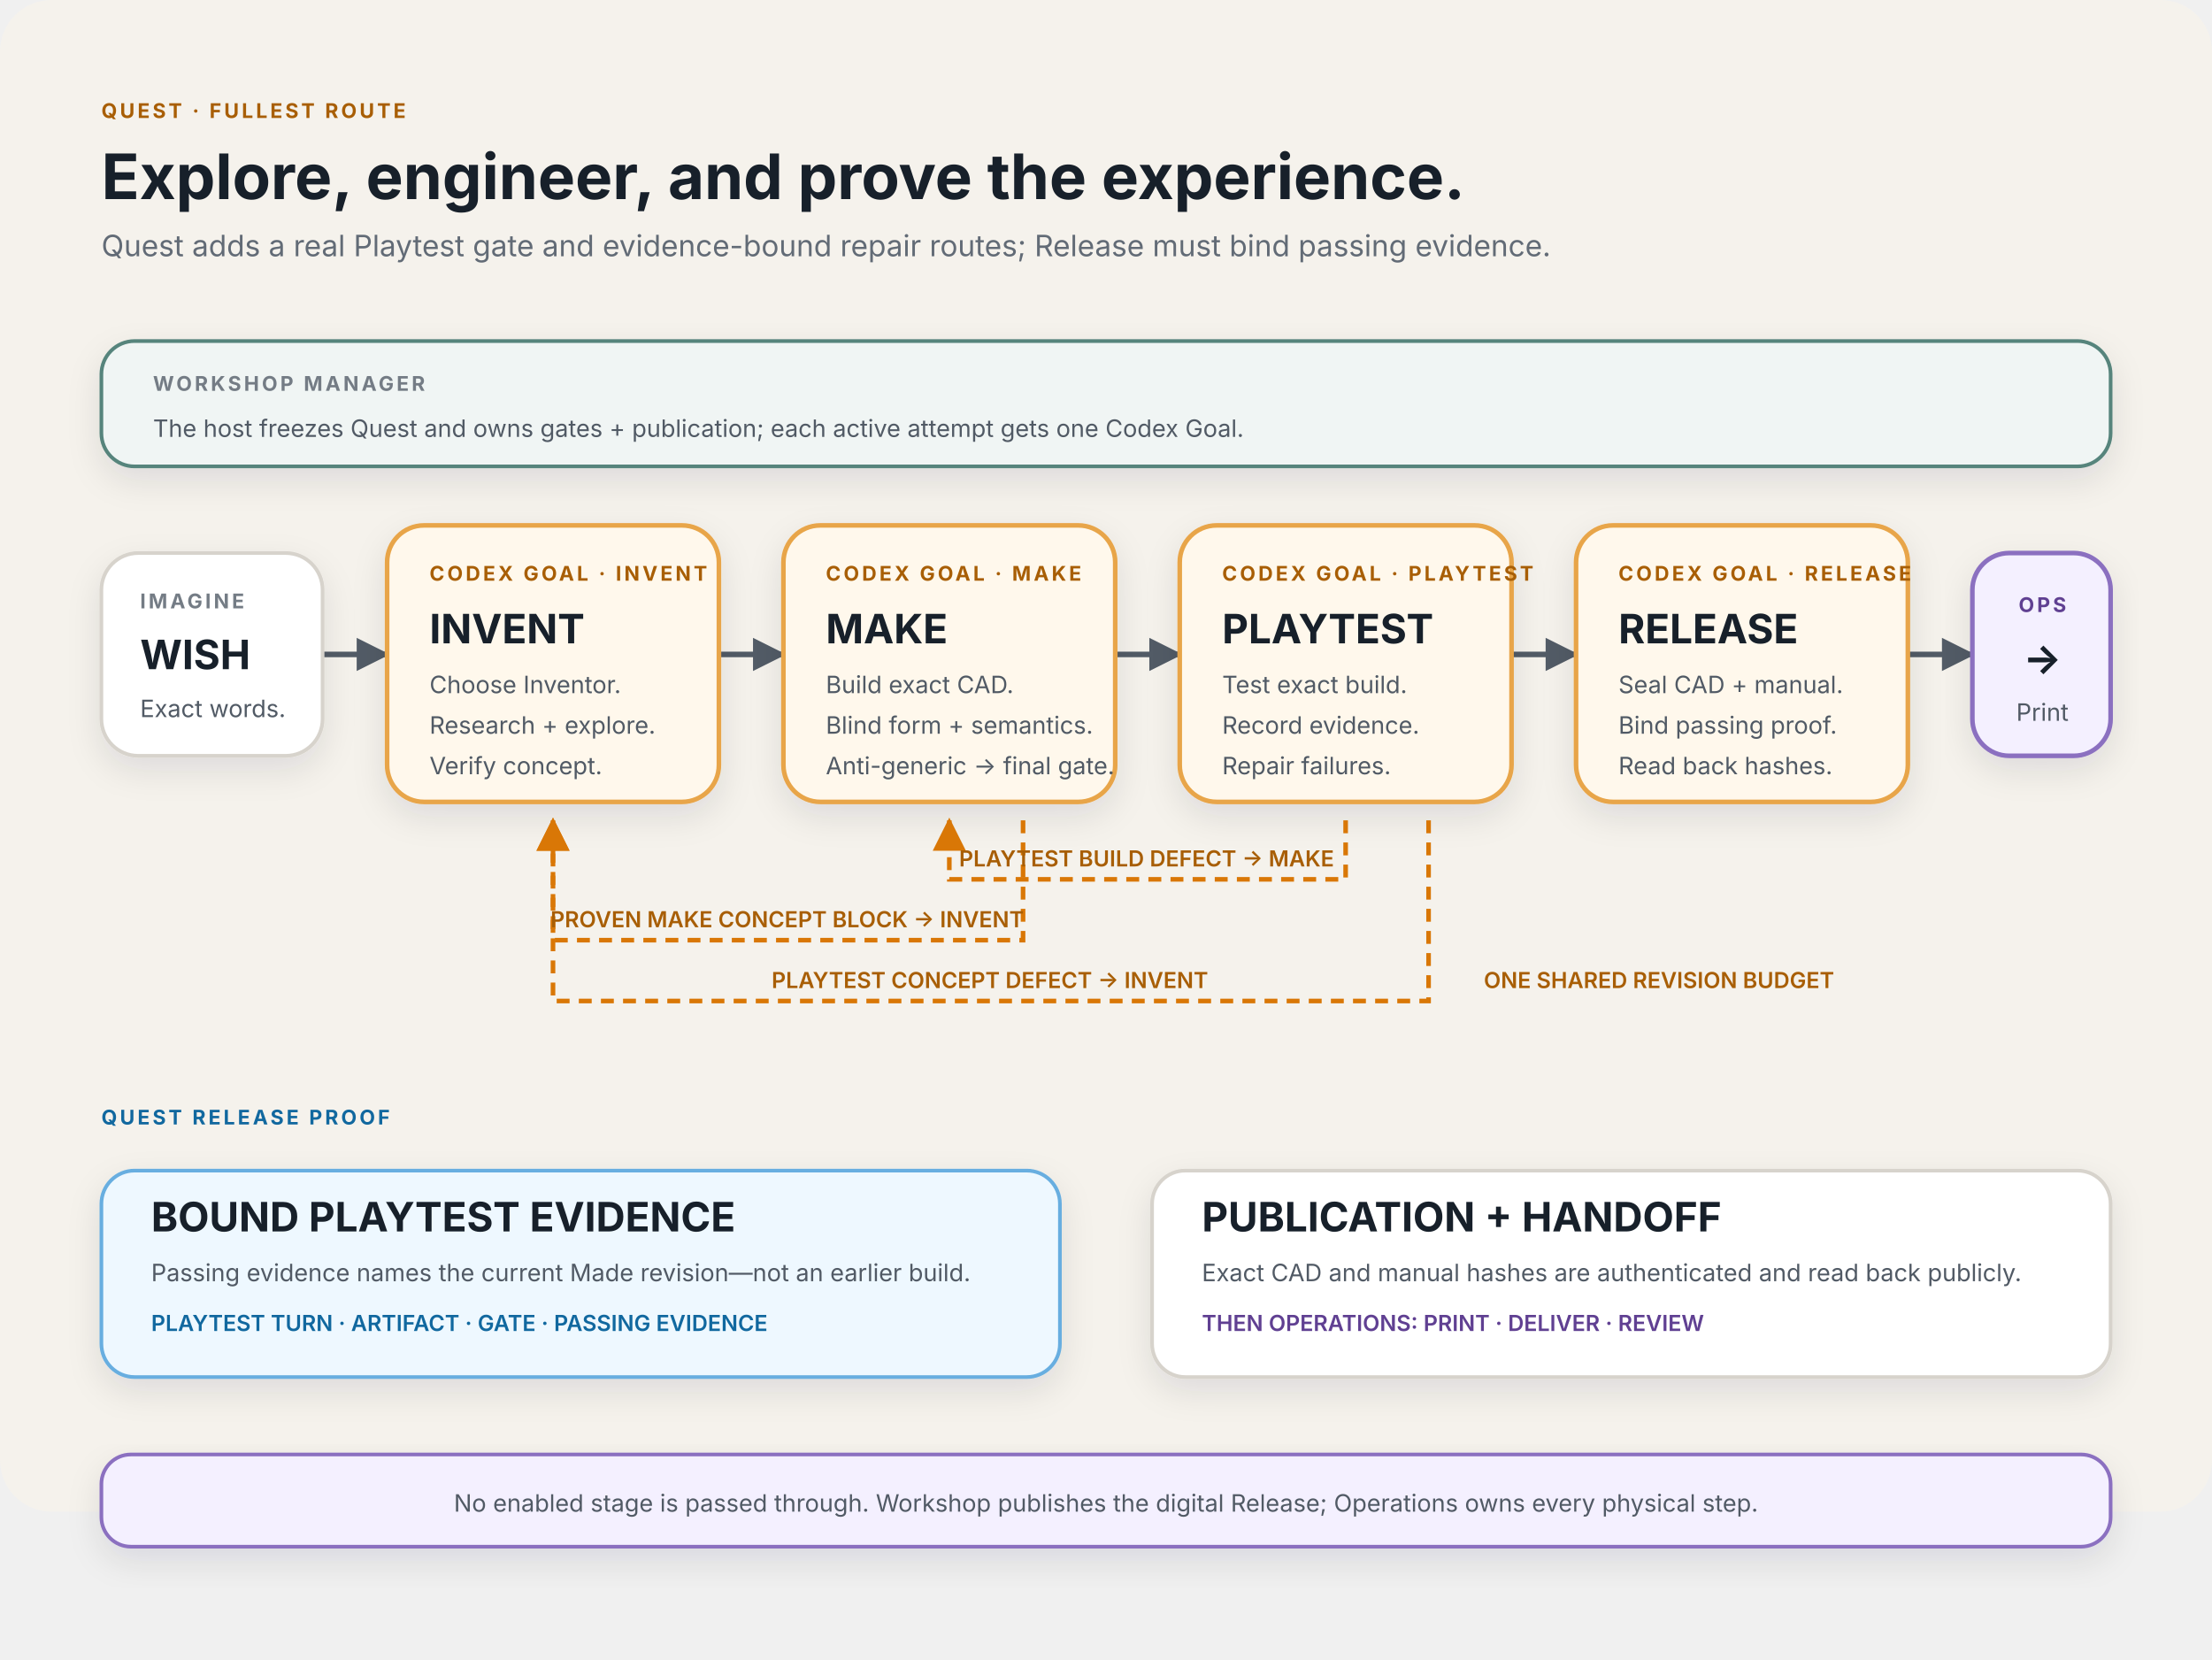
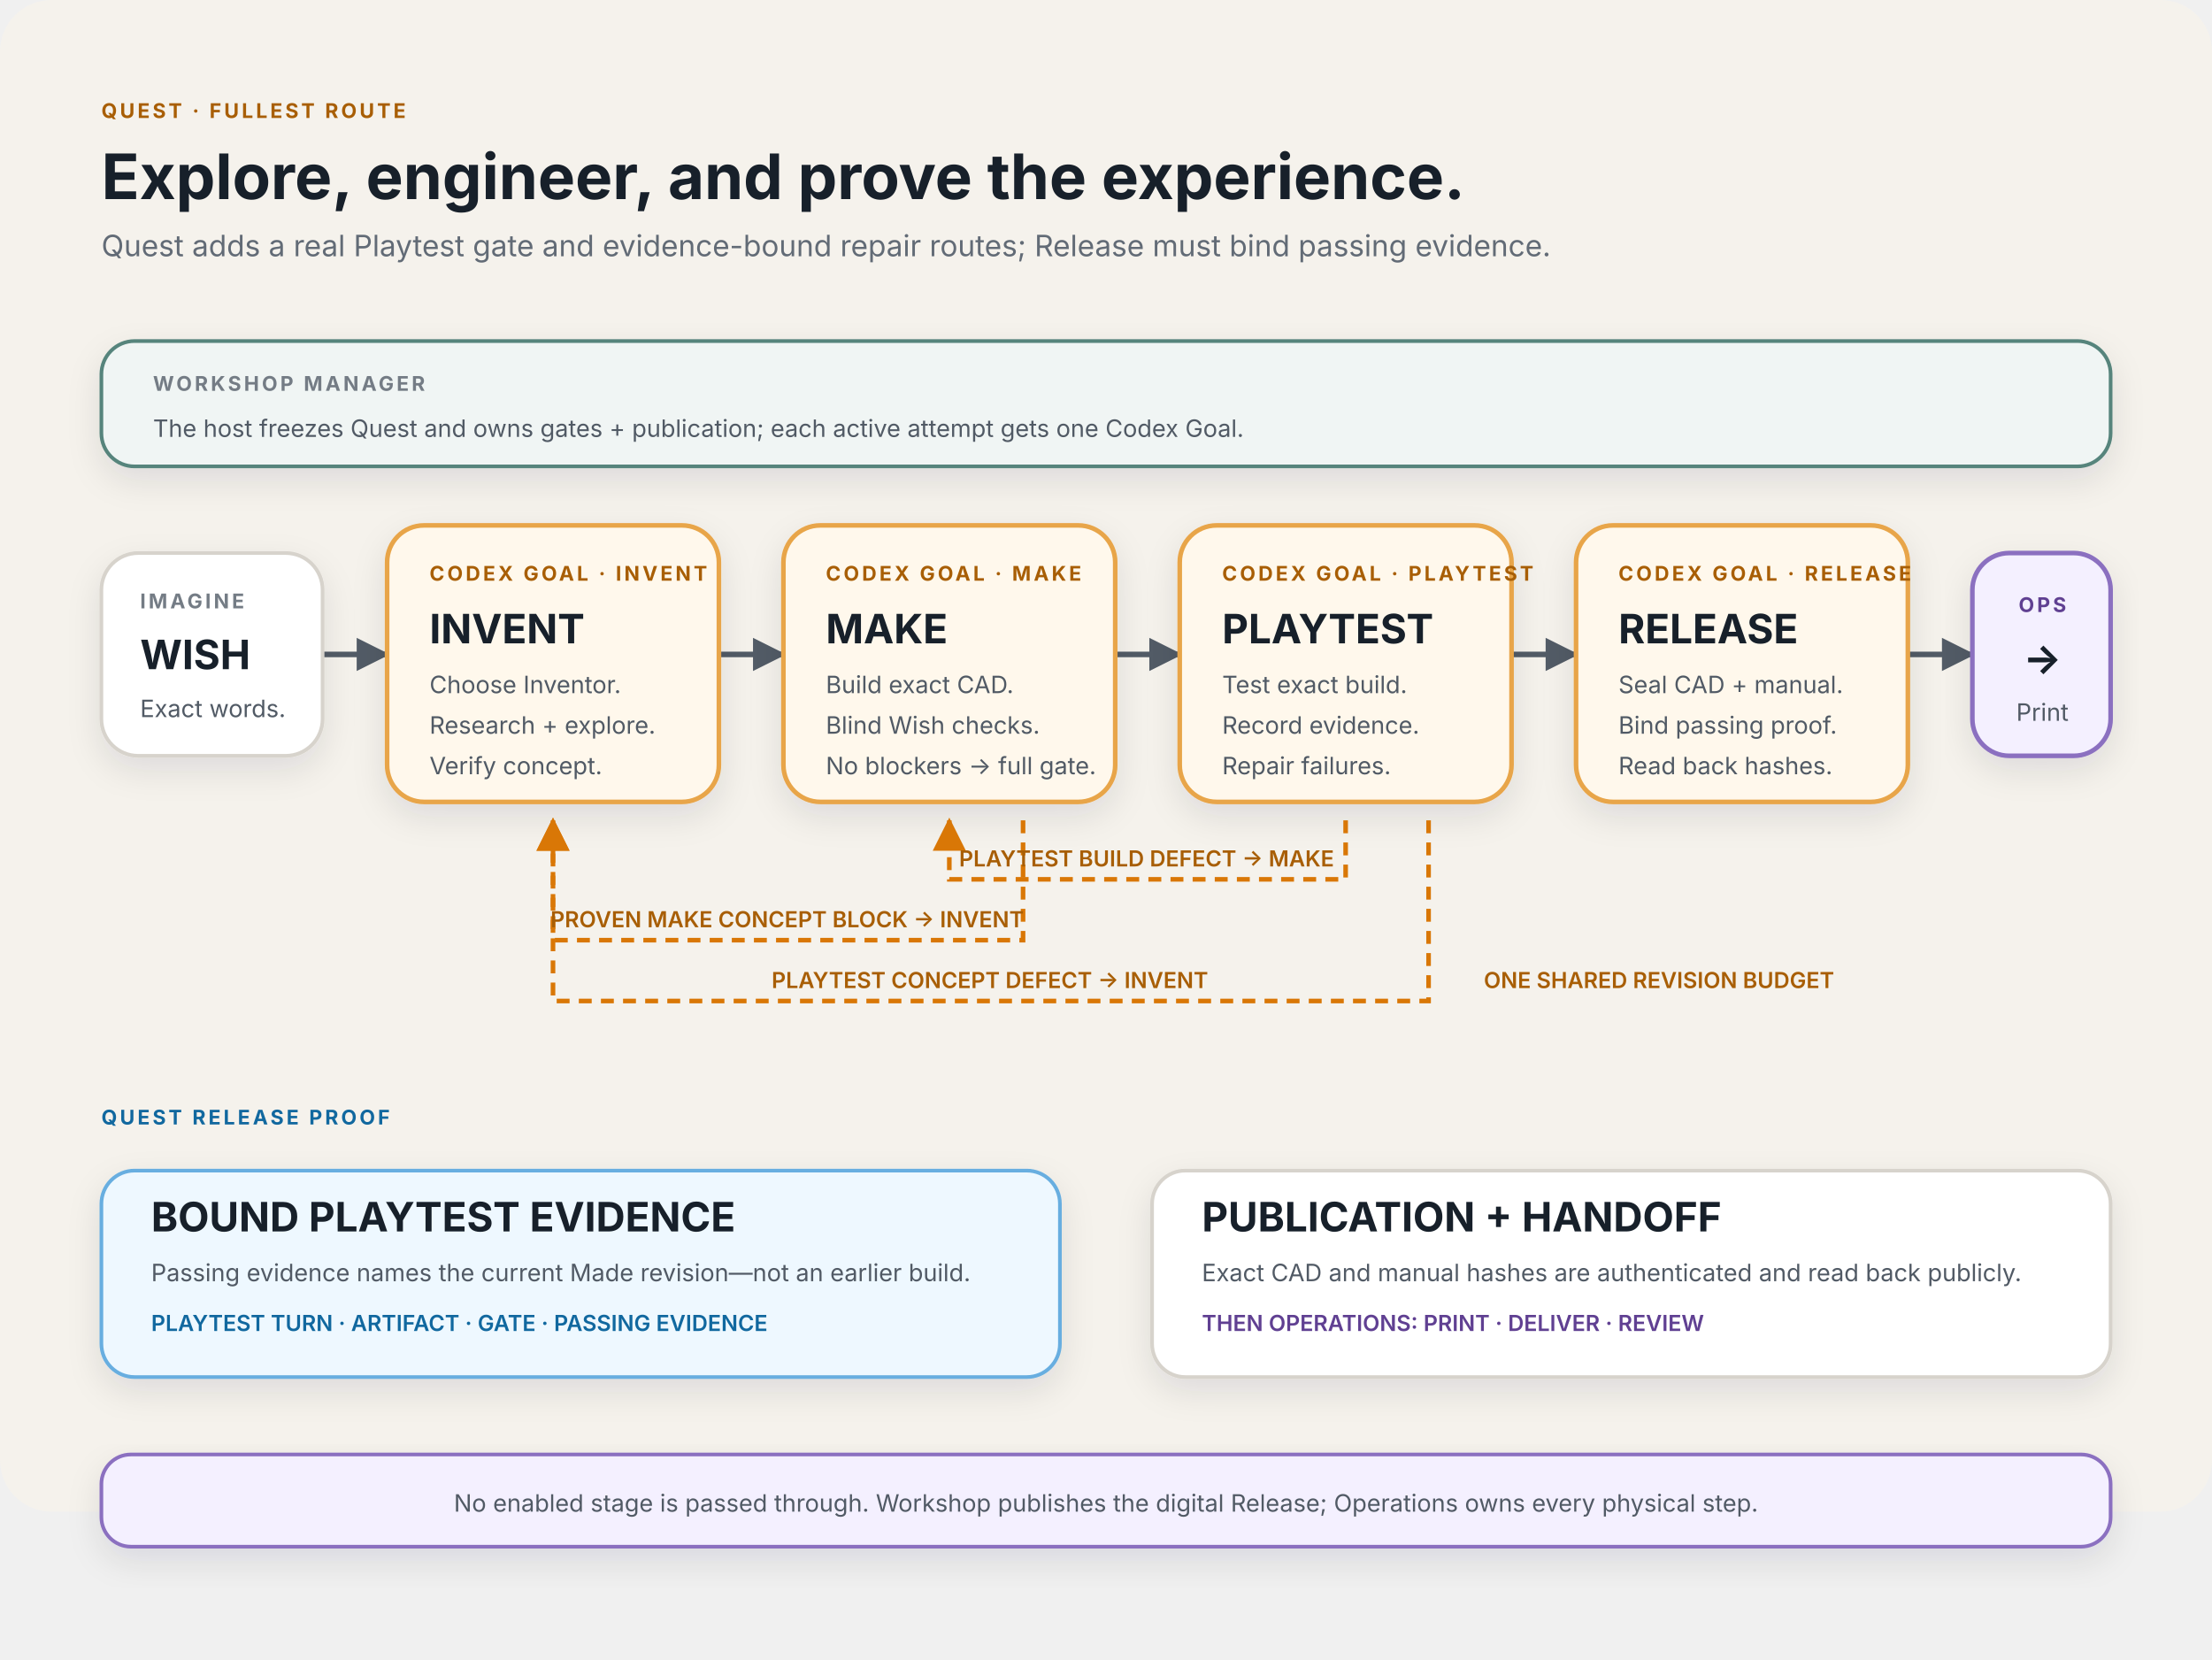
<svg xmlns="http://www.w3.org/2000/svg" viewBox="0 0 1200 900" role="img" aria-labelledby="title description">
  <defs>
    <filter id="shadow" x="-20%" y="-25%" width="140%" height="170%">
      <feDropShadow dx="0" dy="7" stdDeviation="9" flood-color="#17202a" flood-opacity="0.10" />
    </filter>
    <marker id="arrow" viewBox="0 0 12 12" markerWidth="18" markerHeight="18" refX="11" refY="6" orient="auto" markerUnits="userSpaceOnUse" overflow="visible">
      <polygon points="0,0 12,6 0,12" fill="#525b66" />
    </marker>
    <marker id="arrow-repair" viewBox="0 0 12 12" markerWidth="18" markerHeight="18" refX="11" refY="6" orient="auto" markerUnits="userSpaceOnUse" overflow="visible">
      <polygon points="0,0 12,6 0,12" fill="#d97706" />
    </marker>
    <style>
      .title { font: 700 34px -apple-system, BlinkMacSystemFont, "Segoe UI", sans-serif; fill: #17202a; }
      .subtitle { font: 400 16px -apple-system, BlinkMacSystemFont, "Segoe UI", sans-serif; fill: #626b76; }
      .eyebrow { font: 700 11px -apple-system, BlinkMacSystemFont, "Segoe UI", sans-serif; letter-spacing: 1.5px; fill: #747c85; }
      .heading { font: 700 22px -apple-system, BlinkMacSystemFont, "Segoe UI", sans-serif; fill: #17202a; }
      .body { font: 400 13px -apple-system, BlinkMacSystemFont, "Segoe UI", sans-serif; fill: #515a65; }
      .small { font: 600 12px -apple-system, BlinkMacSystemFont, "Segoe UI", sans-serif; fill: #626b76; }
      .route { fill: none; stroke: #525b66; stroke-width: 3; marker-end: url(#arrow); }
      .repair { fill: none; stroke: #d97706; stroke-width: 2.5; stroke-dasharray: 7 5; marker-end: url(#arrow-repair); }
      .node { fill: #ffffff; stroke: #d7d3cc; stroke-width: 2; }
      .manager { fill: #f0f5f4; stroke: #56847c; stroke-width: 2; }
      .active { fill: #fff8ec; stroke: #e8a548; stroke-width: 2.5; }
      .proof { fill: #eef8ff; stroke: #67aee0; stroke-width: 2; }
      .ops { fill: #f4f0ff; stroke: #8b6fc0; stroke-width: 2.5; }
      .orange { fill: #a85e05; }
      .blue { fill: #11689f; }
      .purple { fill: #604092; }
    </style>
  </defs>
  <rect width="1200" height="820" rx="28" fill="#f5f2ec" />
  <text x="55" y="64" class="eyebrow orange">QUEST · FULLEST ROUTE</text>
  <text x="55" y="108" class="title">Explore, engineer, and prove the experience.</text>
  <text x="55" y="139" class="subtitle">Quest adds a real Playtest gate and evidence-bound repair routes; Release must bind passing evidence.</text>
  <g filter="url(#shadow)">
    <rect x="55" y="185" width="1090" height="68" rx="18" class="manager" />
  </g>
  <text x="83" y="212" class="eyebrow" fill="#376b61">WORKSHOP MANAGER</text>
  <text x="83" y="237" class="body">The host freezes Quest and owns gates + publication; each active attempt gets one Codex Goal.</text>
  <path class="route" d="M 175 355 H 210" />
  <path class="route" d="M 390 355 H 425" />
  <path class="route" d="M 605 355 H 640" />
  <path class="route" d="M 820 355 H 855" />
  <path class="route" d="M 1035 355 H 1070" />
  <g filter="url(#shadow)">
    <rect x="55" y="300" width="120" height="110" rx="20" class="node" />
  </g>
  <text x="76" y="330" class="eyebrow">IMAGINE</text>
  <text x="76" y="363" class="heading">WISH</text>
  <text x="76" y="389" class="body">Exact words.</text>
  <g filter="url(#shadow)">
    <rect x="210" y="285" width="180" height="150" rx="20" class="active" />
  </g>
  <text x="233" y="315" class="eyebrow orange">CODEX GOAL · INVENT</text>
  <text x="233" y="349" class="heading">INVENT</text>
  <text x="233" y="376" class="body">Choose Inventor.</text>
  <text x="233" y="398" class="body">Research + explore.</text>
  <text x="233" y="420" class="body">Verify concept.</text>
  <g filter="url(#shadow)">
    <rect x="425" y="285" width="180" height="150" rx="20" class="active" />
  </g>
  <text x="448" y="315" class="eyebrow orange">CODEX GOAL · MAKE</text>
  <text x="448" y="349" class="heading">MAKE</text>
  <text x="448" y="376" class="body">Build exact CAD.</text>
-   <text x="448" y="398" class="body">Blind form + semantics.</text>
-   <text x="448" y="420" class="body">Anti-generic → final gate.</text>
+   <text x="448" y="398" class="body">Blind Wish checks.</text>
+   <text x="448" y="420" class="body">No blockers → full gate.</text>
  <g filter="url(#shadow)">
    <rect x="640" y="285" width="180" height="150" rx="20" class="active" />
  </g>
  <text x="663" y="315" class="eyebrow orange">CODEX GOAL · PLAYTEST</text>
  <text x="663" y="349" class="heading">PLAYTEST</text>
  <text x="663" y="376" class="body">Test exact build.</text>
  <text x="663" y="398" class="body">Record evidence.</text>
  <text x="663" y="420" class="body">Repair failures.</text>
  <g filter="url(#shadow)">
    <rect x="855" y="285" width="180" height="150" rx="20" class="active" />
  </g>
  <text x="878" y="315" class="eyebrow orange">CODEX GOAL · RELEASE</text>
  <text x="878" y="349" class="heading">RELEASE</text>
  <text x="878" y="376" class="body">Seal CAD + manual.</text>
  <text x="878" y="398" class="body">Bind passing proof.</text>
  <text x="878" y="420" class="body">Read back hashes.</text>
  <g filter="url(#shadow)">
    <rect x="1070" y="300" width="75" height="110" rx="20" class="ops" />
  </g>
  <text x="1108" y="332" text-anchor="middle" class="eyebrow purple">OPS</text>
  <text x="1108" y="365" text-anchor="middle" class="heading">→</text>
  <text x="1108" y="391" text-anchor="middle" class="body">Print</text>
  <path class="repair" d="M 730 445 V 477 H 515 V 445" />
  <path class="repair" d="M 555 445 V 510 H 300 V 445" />
  <path class="repair" d="M 775 445 V 543 H 300 V 445" />
  <text x="622" y="470" text-anchor="middle" class="small orange">PLAYTEST BUILD DEFECT → MAKE</text>
  <text x="427" y="503" text-anchor="middle" class="small orange">PROVEN MAKE CONCEPT BLOCK → INVENT</text>
  <text x="537" y="536" text-anchor="middle" class="small orange">PLAYTEST CONCEPT DEFECT → INVENT</text>
  <text x="900" y="536" text-anchor="middle" class="small orange">ONE SHARED REVISION BUDGET</text>
  <text x="55" y="610" class="eyebrow blue">QUEST RELEASE PROOF</text>
  <g filter="url(#shadow)">
    <rect x="55" y="635" width="520" height="112" rx="18" class="proof" />
  </g>
  <text x="82" y="668" class="heading">BOUND PLAYTEST EVIDENCE</text>
  <text x="82" y="695" class="body">Passing evidence names the current Made revision—not an earlier build.</text>
  <text x="82" y="722" class="small blue">PLAYTEST TURN · ARTIFACT · GATE · PASSING EVIDENCE</text>
  <g filter="url(#shadow)">
    <rect x="625" y="635" width="520" height="112" rx="18" fill="#ffffff" stroke="#d7d3cc" stroke-width="2" />
  </g>
  <text x="652" y="668" class="heading">PUBLICATION + HANDOFF</text>
  <text x="652" y="695" class="body">Exact CAD and manual hashes are authenticated and read back publicly.</text>
  <text x="652" y="722" class="small purple">THEN OPERATIONS: PRINT · DELIVER · REVIEW</text>
  <g filter="url(#shadow)">
    <rect x="55" y="789" width="1090" height="50" rx="16" fill="#f4f0ff" stroke="#8b6fc0" stroke-width="2" />
  </g>
  <text x="600" y="820" text-anchor="middle" class="body">No enabled stage is passed through. Workshop publishes the digital Release; Operations owns every physical step.</text>
</svg>
